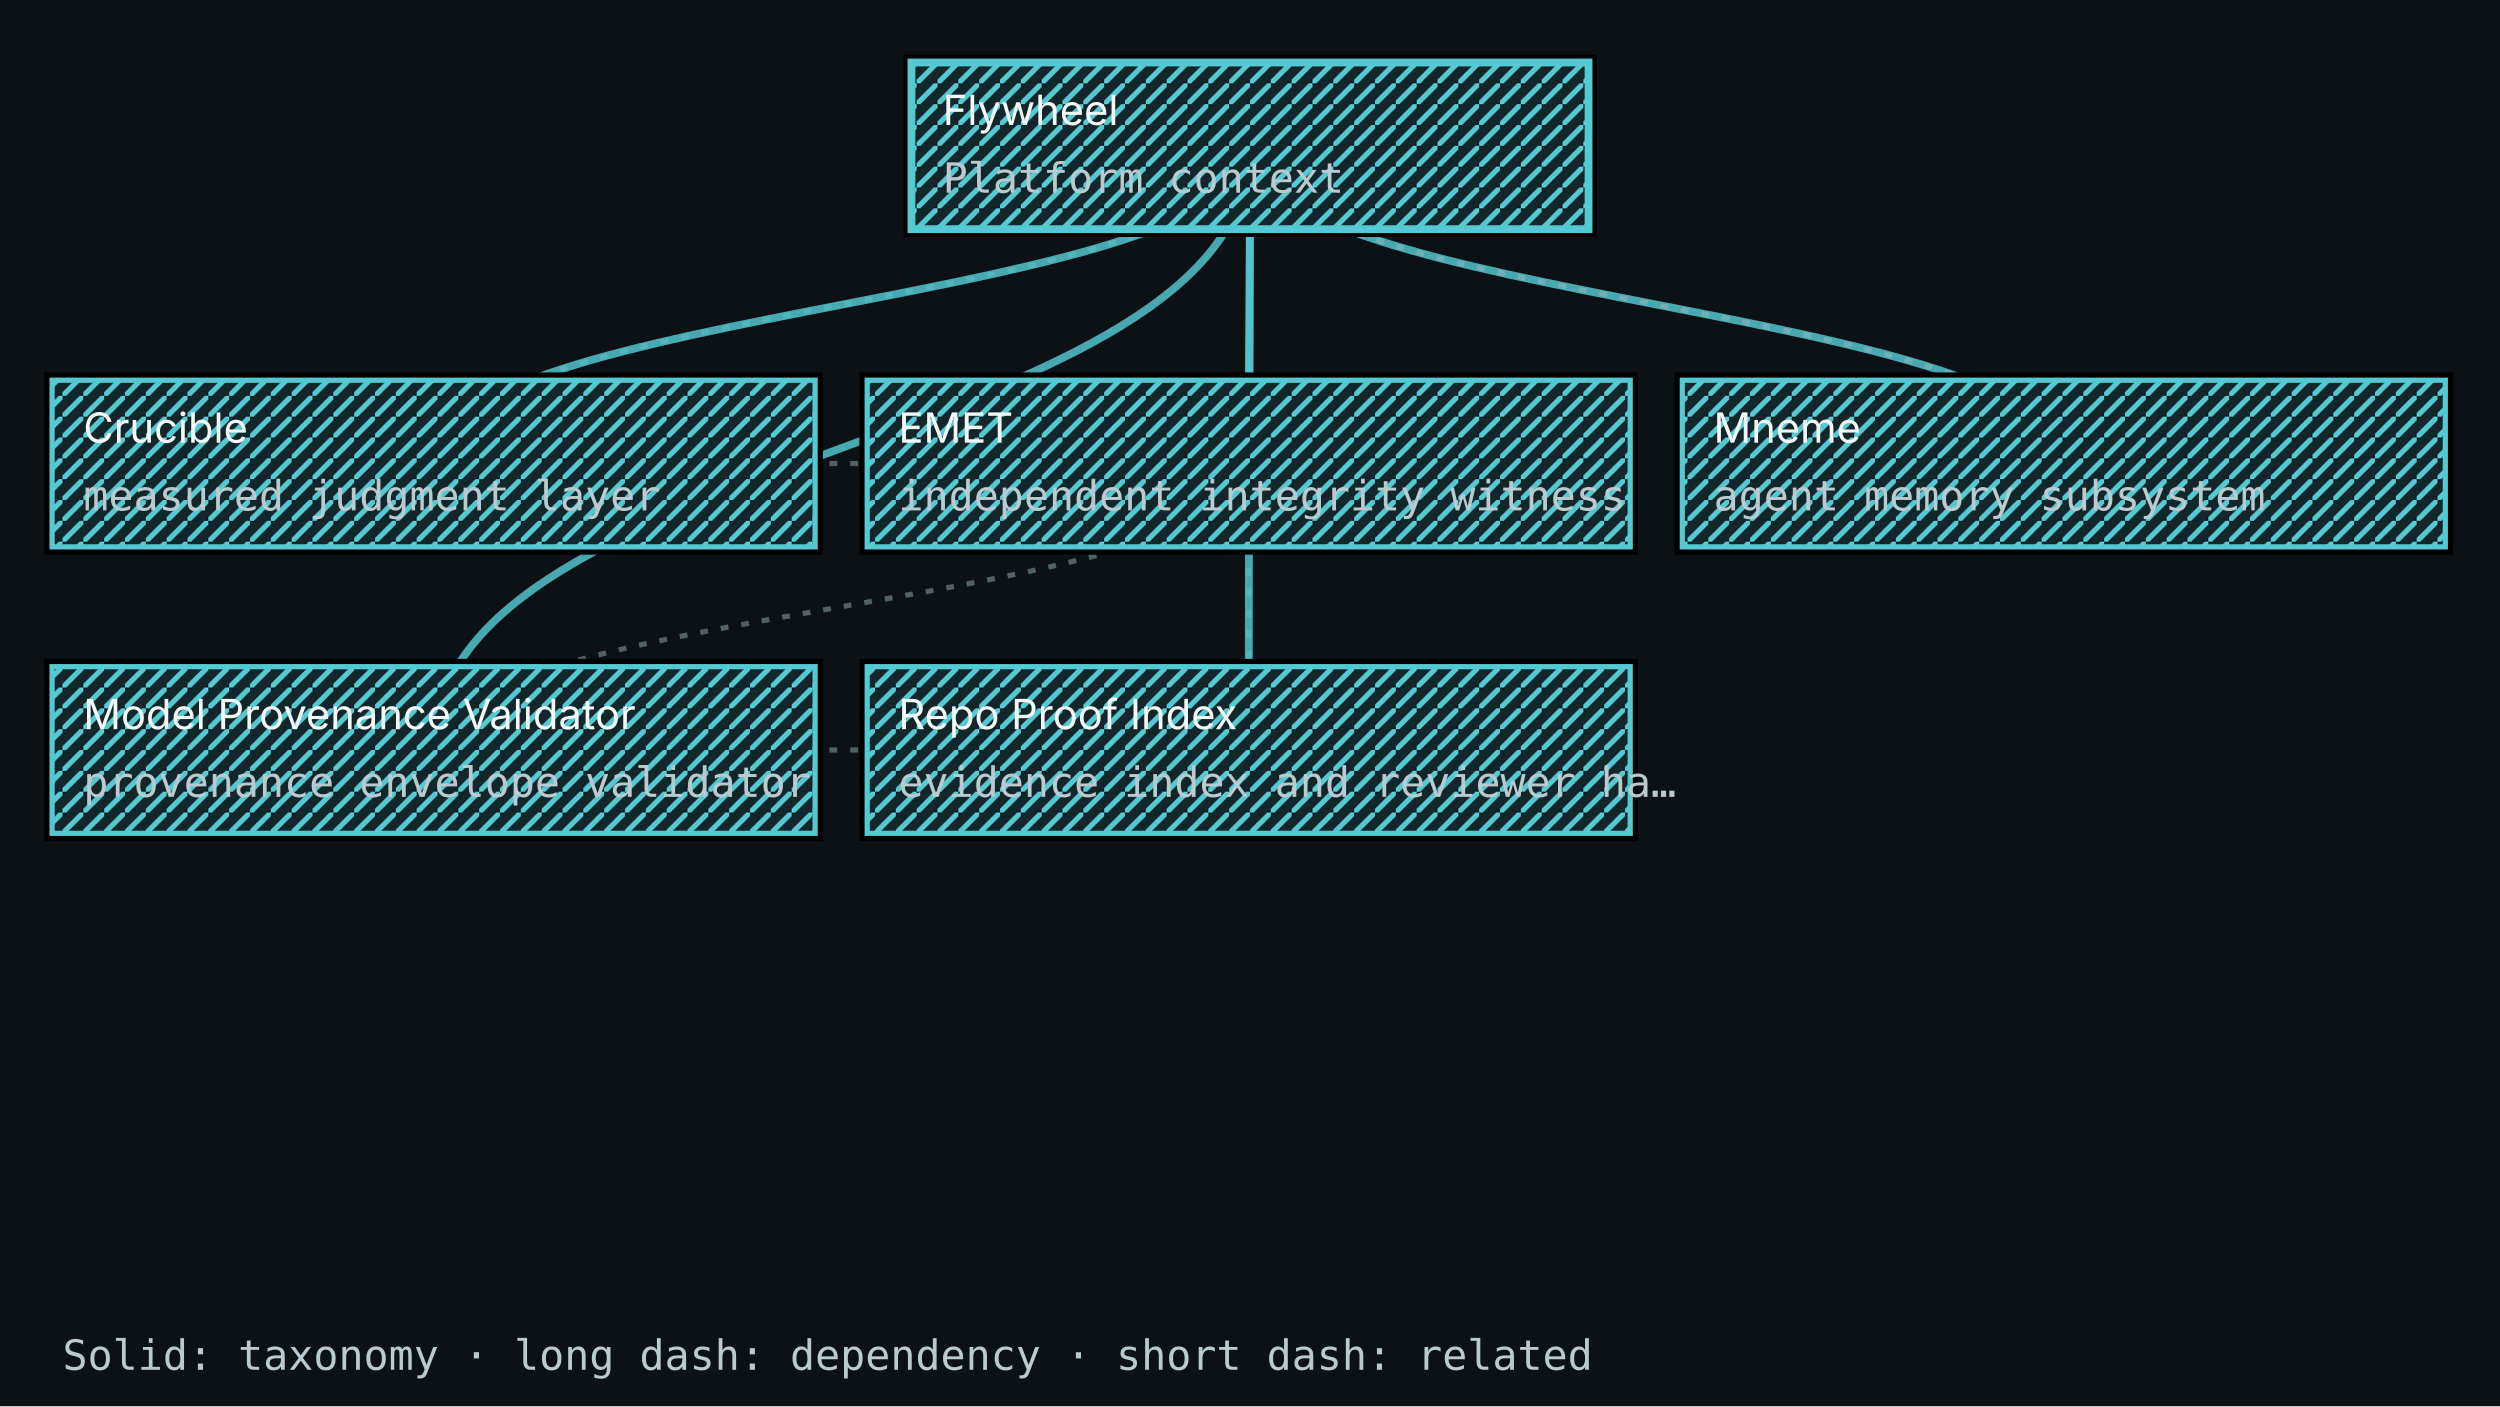
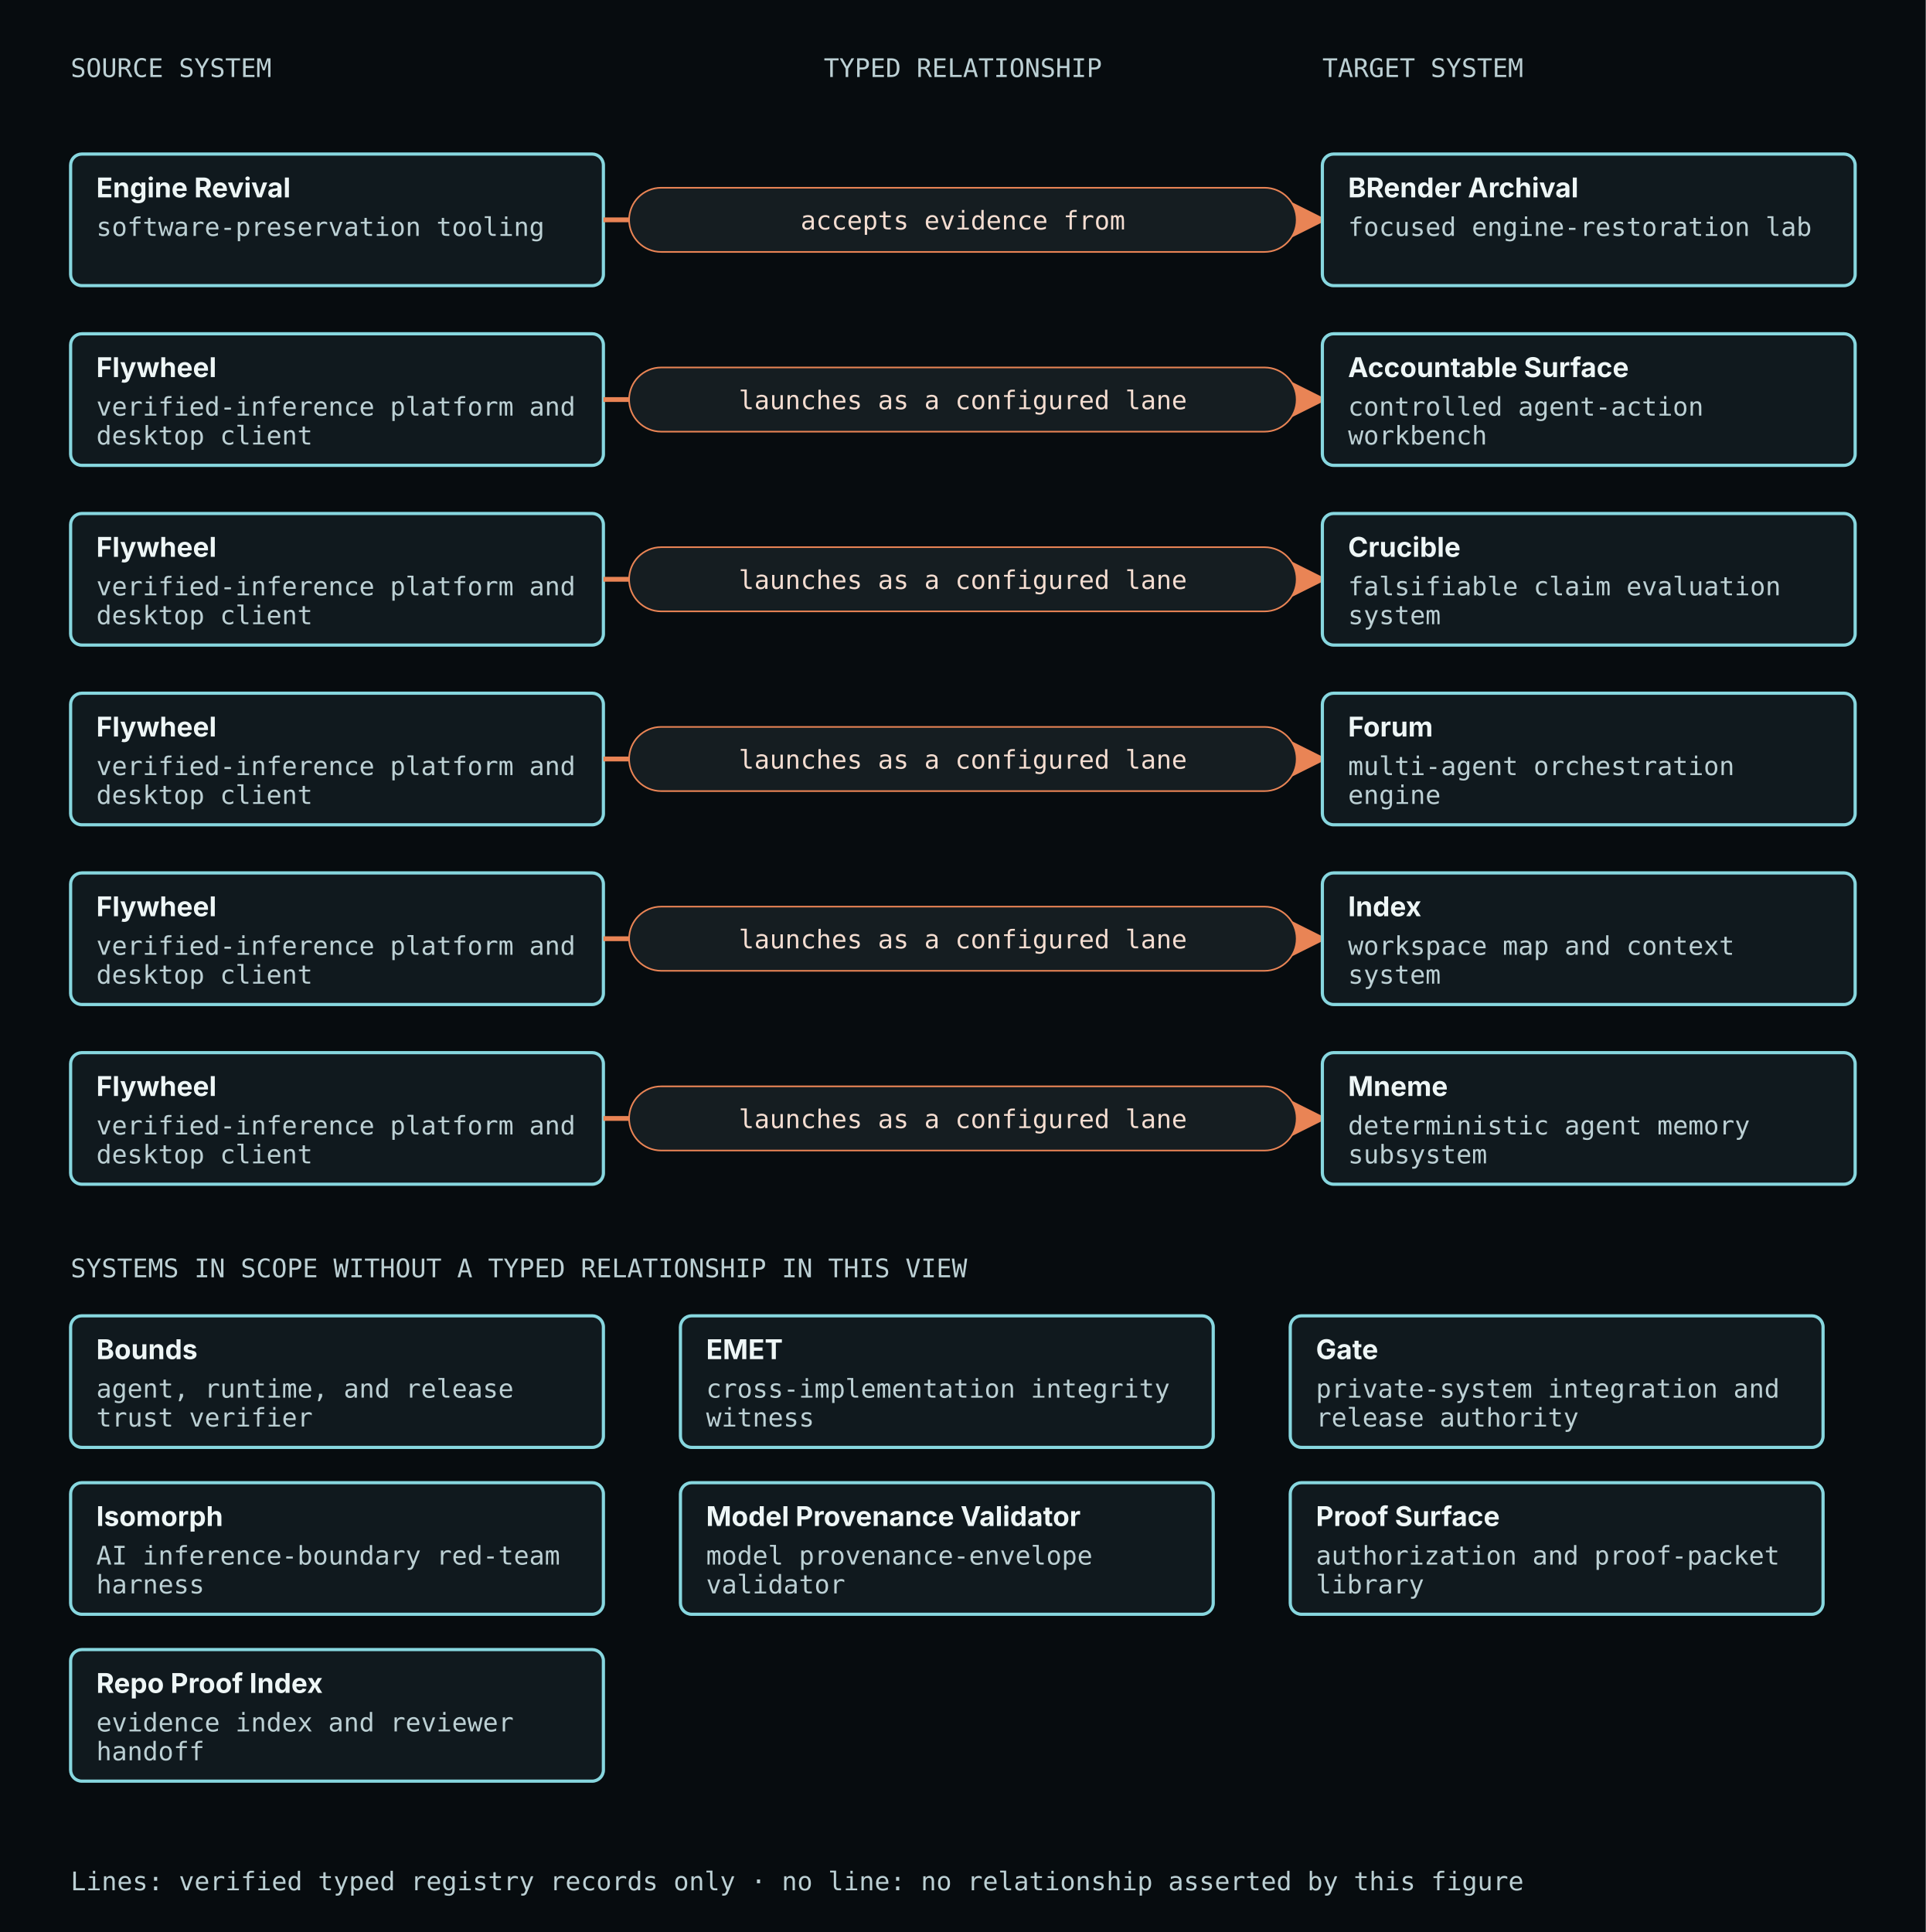
- <svg xmlns="http://www.w3.org/2000/svg" role="img" viewBox="0 0 960 540" aria-labelledby="verification-capability-map-title verification-capability-map-desc" data-figure-kind="relationship">
+ <svg xmlns="http://www.w3.org/2000/svg" role="img" width="1200" height="1204" viewBox="0 0 1200 1204" aria-labelledby="verification-capability-map-title verification-capability-map-desc" data-figure-kind="relationship">
  <defs>
-     <pattern id="verification-capability-map-verified-pattern" width="8" height="8" patternUnits="userSpaceOnUse">
-       <rect width="8" height="8" fill="#13262b" />
-       <path d="M0 8L8 0" stroke="#54c9d1" stroke-width="2" />
-     </pattern>
-     <pattern id="verification-capability-map-caution-pattern" width="10" height="10" patternUnits="userSpaceOnUse">
-       <rect width="10" height="10" fill="#291b18" />
-       <path d="M-2 10L10-2M4 12L12 4" stroke="#d47a5a" stroke-width="2" />
-     </pattern>
-     <pattern id="verification-capability-map-unavailable-pattern" width="8" height="8" patternUnits="userSpaceOnUse">
-       <rect width="8" height="8" fill="#17252c" />
-       <circle cx="2" cy="2" r="1.2" fill="#9eb8bf" />
-     </pattern>
-     <marker id="verification-capability-map-arrow" markerWidth="8" markerHeight="8" refX="7" refY="4" orient="auto" markerUnits="strokeWidth">
-       <path d="M0 0L8 4L0 8Z" fill="#9eb8bf" />
+     <marker id="verification-capability-map-arrow" markerWidth="10" markerHeight="10" refX="9" refY="5" orient="auto">
+       <path d="M0 0L10 5L0 10Z" fill="#e98455" />
    </marker>
  </defs>
  <style>
-     text{font-family:"Hanken Grotesk",-apple-system,BlinkMacSystemFont,"Segoe UI",sans-serif;fill:#f2f8f8}
-     .mono{font-family:"Conso","JetBrains Mono",ui-monospace,"SFMono-Regular",monospace}
-     .muted{fill:#b9cbd0}.hairline{stroke:#36505a;stroke-width:1}.value{font-variant-numeric:tabular-nums}
-     [data-figure-point]:focus{outline:none}[data-figure-point]:focus-visible .focus-ring{stroke:#54c9d1;stroke-width:4;fill:none}
+     text{font-family:"Hanken Grotesk",-apple-system,BlinkMacSystemFont,"Segoe UI",sans-serif;fill:#eef6f6}
+     .mono{font-family:"Conso","JetBrains Mono",ui-monospace,"SFMono-Regular",monospace}.muted{fill:#bcd0d4}.relation-label{fill:#f4ddd1}
+     [data-figure-point]:focus{outline:none}[data-figure-point]:focus-visible .focus-ring{stroke:#f5f2e9;stroke-width:5}
  </style>
-   <rect width="960" height="540" fill="#0b1115" />
-   <path data-relationship-edge="true" data-edge-type="related" d="M166.50 178.00 C166.50 178.00 479.50 178.00 479.50 178.00" fill="none" stroke="#9eb8bf" stroke-width="2" stroke-dasharray="3 5" marker-end="url(#verification-capability-map-arrow)" opacity="0.48" aria-hidden="true" />
-   <path data-relationship-edge="true" data-edge-type="related" d="M166.50 178.00 C166.50 117.00 480.00 117.00 480.00 56.00" fill="none" stroke="#9eb8bf" stroke-width="2" stroke-dasharray="3 5" marker-end="url(#verification-capability-map-arrow)" opacity="0.48" aria-hidden="true" />
-   <path data-relationship-edge="true" data-edge-type="related" d="M479.50 178.00 C479.50 233.00 166.50 233.00 166.50 288.00" fill="none" stroke="#9eb8bf" stroke-width="2" stroke-dasharray="3 5" marker-end="url(#verification-capability-map-arrow)" opacity="0.48" aria-hidden="true" />
-   <path data-relationship-edge="true" data-edge-type="related" d="M479.50 178.00 C479.50 233.00 479.50 233.00 479.50 288.00" fill="none" stroke="#9eb8bf" stroke-width="2" stroke-dasharray="3 5" marker-end="url(#verification-capability-map-arrow)" opacity="0.48" aria-hidden="true" />
-   <path data-relationship-edge="true" data-edge-type="hierarchy" d="M480.00 56.00 C480.00 117.00 166.50 117.00 166.50 178.00" fill="none" stroke="#54c9d1" stroke-width="3" stroke-dasharray="none" marker-end="url(#verification-capability-map-arrow)" opacity="0.82" aria-hidden="true" />
-   <path data-relationship-edge="true" data-edge-type="hierarchy" d="M480.00 56.00 C480.00 117.00 479.50 117.00 479.50 178.00" fill="none" stroke="#54c9d1" stroke-width="3" stroke-dasharray="none" marker-end="url(#verification-capability-map-arrow)" opacity="0.82" aria-hidden="true" />
-   <path data-relationship-edge="true" data-edge-type="hierarchy" d="M480.00 56.00 C480.00 117.00 792.50 117.00 792.50 178.00" fill="none" stroke="#54c9d1" stroke-width="3" stroke-dasharray="none" marker-end="url(#verification-capability-map-arrow)" opacity="0.82" aria-hidden="true" />
-   <path data-relationship-edge="true" data-edge-type="related" d="M480.00 56.00 C480.00 117.00 792.50 117.00 792.50 178.00" fill="none" stroke="#9eb8bf" stroke-width="2" stroke-dasharray="3 5" marker-end="url(#verification-capability-map-arrow)" opacity="0.48" aria-hidden="true" />
-   <path data-relationship-edge="true" data-edge-type="hierarchy" d="M480.00 56.00 C480.00 172.00 166.50 172.00 166.50 288.00" fill="none" stroke="#54c9d1" stroke-width="3" stroke-dasharray="none" marker-end="url(#verification-capability-map-arrow)" opacity="0.82" aria-hidden="true" />
-   <path data-relationship-edge="true" data-edge-type="hierarchy" d="M480.00 56.00 C480.00 172.00 479.50 172.00 479.50 288.00" fill="none" stroke="#54c9d1" stroke-width="3" stroke-dasharray="none" marker-end="url(#verification-capability-map-arrow)" opacity="0.82" aria-hidden="true" />
-   <path data-relationship-edge="true" data-edge-type="related" d="M166.50 288.00 C166.50 288.00 479.50 288.00 479.50 288.00" fill="none" stroke="#9eb8bf" stroke-width="2" stroke-dasharray="3 5" marker-end="url(#verification-capability-map-arrow)" opacity="0.48" aria-hidden="true" />
-   <g data-figure-point="true" data-figure-key="crucible" data-status-label="measured judgment layer" role="graphics-symbol" aria-label="Crucible. measured judgment layer." tabindex="-1">
-     <rect class="focus-ring" x="17" y="143" width="299" height="70" stroke="transparent" />
-     <rect x="20" y="146" width="293" height="64" fill="url(#verification-capability-map-verified-pattern)" stroke="#54c9d1" stroke-width="2" stroke-dasharray="none" />
-     <text data-node-label="true" x="32" y="170" font-size="16">Crucible</text>
-     <text data-node-label="true" x="32" y="196" class="mono muted" font-size="16">measured judgment layer</text>
+   <rect width="1200" height="1204" fill="#070c0f" />
+   <text x="44" y="48" class="mono muted" font-size="16">SOURCE SYSTEM</text>
+   <text x="600" y="48" text-anchor="middle" class="mono muted" font-size="16">TYPED RELATIONSHIP</text>
+   <text x="824" y="48" class="mono muted" font-size="16">TARGET SYSTEM</text>
+   <g data-figure-point="true" data-figure-key="engine-revival" data-node-instance="source-0" role="graphics-symbol" aria-label="Engine Revival. software-preservation tooling." tabindex="0">
+     <rect class="focus-ring" x="40" y="92" width="340" height="90" rx="10" fill="none" stroke="transparent" />
+     <rect x="44" y="96" width="332" height="82" rx="7" fill="#10191e" stroke="#87d7df" stroke-width="2" />
+     <text x="60" y="123" font-size="17" font-weight="700">Engine Revival</text>
+     <text x="60" y="147" class="mono muted" font-size="16">software-preservation tooling</text>
  </g>
-   <g data-figure-point="true" data-figure-key="emet" data-status-label="independent integrity witness" role="graphics-symbol" aria-label="EMET. independent integrity witness." tabindex="-1">
-     <rect class="focus-ring" x="330" y="143" width="299" height="70" stroke="transparent" />
-     <rect x="333" y="146" width="293" height="64" fill="url(#verification-capability-map-verified-pattern)" stroke="#54c9d1" stroke-width="2" stroke-dasharray="none" />
-     <text data-node-label="true" x="345" y="170" font-size="16">EMET</text>
-     <text data-node-label="true" x="345" y="196" class="mono muted" font-size="16">independent integrity witness</text>
+   <path data-relationship-edge="true" data-edge-type="accepts-evidence-from" d="M376 137 H824" fill="none" stroke="#e98455" stroke-width="3" marker-end="url(#verification-capability-map-arrow)">
+     </path>
+   <rect x="392" y="117" width="416" height="40" rx="20" fill="#151d21" stroke="#e98455" />
+   <text x="600" y="143" text-anchor="middle" class="mono relation-label" font-size="16">accepts evidence from</text>
+   <g data-figure-point="true" data-figure-key="brender-archival" data-node-instance="target-0" role="graphics-symbol" aria-label="BRender Archival. focused engine-restoration lab." tabindex="0">
+     <rect class="focus-ring" x="820" y="92" width="340" height="90" rx="10" fill="none" stroke="transparent" />
+     <rect x="824" y="96" width="332" height="82" rx="7" fill="#10191e" stroke="#87d7df" stroke-width="2" />
+     <text x="840" y="123" font-size="17" font-weight="700">BRender Archival</text>
+     <text x="840" y="147" class="mono muted" font-size="16">focused engine-restoration lab</text>
  </g>
-   <g data-figure-point="true" data-figure-key="flywheel" data-status-label="Platform context" role="graphics-symbol" aria-label="Flywheel. Platform context." tabindex="-1">
-     <rect class="focus-ring" x="347" y="21" width="266" height="70" stroke="transparent" />
-     <rect x="350" y="24" width="260" height="64" fill="url(#verification-capability-map-verified-pattern)" stroke="#54c9d1" stroke-width="3" stroke-dasharray="none" />
-     <text data-node-label="true" x="362" y="48" font-size="16">Flywheel</text>
-     <text data-node-label="true" x="362" y="74" class="mono muted" font-size="16">Platform context</text>
+   <g data-figure-point="true" data-figure-key="flywheel" data-node-instance="source-1" role="graphics-symbol" aria-label="Flywheel. verified-inference platform and desktop client." tabindex="0">
+     <rect class="focus-ring" x="40" y="204" width="340" height="90" rx="10" fill="none" stroke="transparent" />
+     <rect x="44" y="208" width="332" height="82" rx="7" fill="#10191e" stroke="#87d7df" stroke-width="2" />
+     <text x="60" y="235" font-size="17" font-weight="700">Flywheel</text>
+     <text x="60" y="259" class="mono muted" font-size="16">verified-inference platform and</text>
+     <text x="60" y="277" class="mono muted" font-size="16">desktop client</text>
  </g>
-   <g data-figure-point="true" data-figure-key="mneme" data-status-label="agent memory subsystem" role="graphics-symbol" aria-label="Mneme. agent memory subsystem." tabindex="-1">
-     <rect class="focus-ring" x="643" y="143" width="299" height="70" stroke="transparent" />
-     <rect x="646" y="146" width="293" height="64" fill="url(#verification-capability-map-verified-pattern)" stroke="#54c9d1" stroke-width="2" stroke-dasharray="none" />
-     <text data-node-label="true" x="658" y="170" font-size="16">Mneme</text>
-     <text data-node-label="true" x="658" y="196" class="mono muted" font-size="16">agent memory subsystem</text>
+   <path data-relationship-edge="true" data-edge-type="integrates-lane" d="M376 249 H824" fill="none" stroke="#e98455" stroke-width="3" marker-end="url(#verification-capability-map-arrow)">
+     </path>
+   <rect x="392" y="229" width="416" height="40" rx="20" fill="#151d21" stroke="#e98455" />
+   <text x="600" y="255" text-anchor="middle" class="mono relation-label" font-size="16">launches as a configured lane</text>
+   <g data-figure-point="true" data-figure-key="accountable-surface" data-node-instance="target-1" role="graphics-symbol" aria-label="Accountable Surface. controlled agent-action workbench." tabindex="0">
+     <rect class="focus-ring" x="820" y="204" width="340" height="90" rx="10" fill="none" stroke="transparent" />
+     <rect x="824" y="208" width="332" height="82" rx="7" fill="#10191e" stroke="#87d7df" stroke-width="2" />
+     <text x="840" y="235" font-size="17" font-weight="700">Accountable Surface</text>
+     <text x="840" y="259" class="mono muted" font-size="16">controlled agent-action</text>
+     <text x="840" y="277" class="mono muted" font-size="16">workbench</text>
  </g>
-   <g data-figure-point="true" data-figure-key="model-provenance-validator" data-status-label="provenance envelope validator" role="graphics-symbol" aria-label="Model Provenance Validator. provenance envelope validator." tabindex="-1">
-     <rect class="focus-ring" x="17" y="253" width="299" height="70" stroke="transparent" />
-     <rect x="20" y="256" width="293" height="64" fill="url(#verification-capability-map-verified-pattern)" stroke="#54c9d1" stroke-width="2" stroke-dasharray="none" />
-     <text data-node-label="true" x="32" y="280" font-size="16">Model Provenance Validator</text>
-     <text data-node-label="true" x="32" y="306" class="mono muted" font-size="16">provenance envelope validator</text>
+   <g data-figure-point="true" data-figure-key="flywheel" data-node-instance="source-2" role="graphics-symbol" aria-label="Flywheel. verified-inference platform and desktop client." tabindex="0">
+     <rect class="focus-ring" x="40" y="316" width="340" height="90" rx="10" fill="none" stroke="transparent" />
+     <rect x="44" y="320" width="332" height="82" rx="7" fill="#10191e" stroke="#87d7df" stroke-width="2" />
+     <text x="60" y="347" font-size="17" font-weight="700">Flywheel</text>
+     <text x="60" y="371" class="mono muted" font-size="16">verified-inference platform and</text>
+     <text x="60" y="389" class="mono muted" font-size="16">desktop client</text>
  </g>
-   <g data-figure-point="true" data-figure-key="repo-proof-index" data-status-label="evidence index and reviewer handoff" role="graphics-symbol" aria-label="Repo Proof Index. evidence index and reviewer handoff." tabindex="-1">
-     <rect class="focus-ring" x="330" y="253" width="299" height="70" stroke="transparent" />
-     <rect x="333" y="256" width="293" height="64" fill="url(#verification-capability-map-verified-pattern)" stroke="#54c9d1" stroke-width="2" stroke-dasharray="none" />
-     <text data-node-label="true" x="345" y="280" font-size="16">Repo Proof Index</text>
-     <text data-node-label="true" x="345" y="306" class="mono muted" font-size="16">evidence index and reviewer ha…</text>
+   <path data-relationship-edge="true" data-edge-type="integrates-lane" d="M376 361 H824" fill="none" stroke="#e98455" stroke-width="3" marker-end="url(#verification-capability-map-arrow)">
+     </path>
+   <rect x="392" y="341" width="416" height="40" rx="20" fill="#151d21" stroke="#e98455" />
+   <text x="600" y="367" text-anchor="middle" class="mono relation-label" font-size="16">launches as a configured lane</text>
+   <g data-figure-point="true" data-figure-key="crucible" data-node-instance="target-2" role="graphics-symbol" aria-label="Crucible. falsifiable claim evaluation system." tabindex="0">
+     <rect class="focus-ring" x="820" y="316" width="340" height="90" rx="10" fill="none" stroke="transparent" />
+     <rect x="824" y="320" width="332" height="82" rx="7" fill="#10191e" stroke="#87d7df" stroke-width="2" />
+     <text x="840" y="347" font-size="17" font-weight="700">Crucible</text>
+     <text x="840" y="371" class="mono muted" font-size="16">falsifiable claim evaluation</text>
+     <text x="840" y="389" class="mono muted" font-size="16">system</text>
  </g>
-   <text x="24" y="526" class="mono muted" font-size="16">Solid: taxonomy · long dash: dependency · short dash: related</text>
+   <g data-figure-point="true" data-figure-key="flywheel" data-node-instance="source-3" role="graphics-symbol" aria-label="Flywheel. verified-inference platform and desktop client." tabindex="0">
+     <rect class="focus-ring" x="40" y="428" width="340" height="90" rx="10" fill="none" stroke="transparent" />
+     <rect x="44" y="432" width="332" height="82" rx="7" fill="#10191e" stroke="#87d7df" stroke-width="2" />
+     <text x="60" y="459" font-size="17" font-weight="700">Flywheel</text>
+     <text x="60" y="483" class="mono muted" font-size="16">verified-inference platform and</text>
+     <text x="60" y="501" class="mono muted" font-size="16">desktop client</text>
+   </g>
+   <path data-relationship-edge="true" data-edge-type="integrates-lane" d="M376 473 H824" fill="none" stroke="#e98455" stroke-width="3" marker-end="url(#verification-capability-map-arrow)">
+     </path>
+   <rect x="392" y="453" width="416" height="40" rx="20" fill="#151d21" stroke="#e98455" />
+   <text x="600" y="479" text-anchor="middle" class="mono relation-label" font-size="16">launches as a configured lane</text>
+   <g data-figure-point="true" data-figure-key="forum" data-node-instance="target-3" role="graphics-symbol" aria-label="Forum. multi-agent orchestration engine." tabindex="0">
+     <rect class="focus-ring" x="820" y="428" width="340" height="90" rx="10" fill="none" stroke="transparent" />
+     <rect x="824" y="432" width="332" height="82" rx="7" fill="#10191e" stroke="#87d7df" stroke-width="2" />
+     <text x="840" y="459" font-size="17" font-weight="700">Forum</text>
+     <text x="840" y="483" class="mono muted" font-size="16">multi-agent orchestration</text>
+     <text x="840" y="501" class="mono muted" font-size="16">engine</text>
+   </g>
+   <g data-figure-point="true" data-figure-key="flywheel" data-node-instance="source-4" role="graphics-symbol" aria-label="Flywheel. verified-inference platform and desktop client." tabindex="0">
+     <rect class="focus-ring" x="40" y="540" width="340" height="90" rx="10" fill="none" stroke="transparent" />
+     <rect x="44" y="544" width="332" height="82" rx="7" fill="#10191e" stroke="#87d7df" stroke-width="2" />
+     <text x="60" y="571" font-size="17" font-weight="700">Flywheel</text>
+     <text x="60" y="595" class="mono muted" font-size="16">verified-inference platform and</text>
+     <text x="60" y="613" class="mono muted" font-size="16">desktop client</text>
+   </g>
+   <path data-relationship-edge="true" data-edge-type="integrates-lane" d="M376 585 H824" fill="none" stroke="#e98455" stroke-width="3" marker-end="url(#verification-capability-map-arrow)">
+     </path>
+   <rect x="392" y="565" width="416" height="40" rx="20" fill="#151d21" stroke="#e98455" />
+   <text x="600" y="591" text-anchor="middle" class="mono relation-label" font-size="16">launches as a configured lane</text>
+   <g data-figure-point="true" data-figure-key="index" data-node-instance="target-4" role="graphics-symbol" aria-label="Index. workspace map and context system." tabindex="0">
+     <rect class="focus-ring" x="820" y="540" width="340" height="90" rx="10" fill="none" stroke="transparent" />
+     <rect x="824" y="544" width="332" height="82" rx="7" fill="#10191e" stroke="#87d7df" stroke-width="2" />
+     <text x="840" y="571" font-size="17" font-weight="700">Index</text>
+     <text x="840" y="595" class="mono muted" font-size="16">workspace map and context</text>
+     <text x="840" y="613" class="mono muted" font-size="16">system</text>
+   </g>
+   <g data-figure-point="true" data-figure-key="flywheel" data-node-instance="source-5" role="graphics-symbol" aria-label="Flywheel. verified-inference platform and desktop client." tabindex="0">
+     <rect class="focus-ring" x="40" y="652" width="340" height="90" rx="10" fill="none" stroke="transparent" />
+     <rect x="44" y="656" width="332" height="82" rx="7" fill="#10191e" stroke="#87d7df" stroke-width="2" />
+     <text x="60" y="683" font-size="17" font-weight="700">Flywheel</text>
+     <text x="60" y="707" class="mono muted" font-size="16">verified-inference platform and</text>
+     <text x="60" y="725" class="mono muted" font-size="16">desktop client</text>
+   </g>
+   <path data-relationship-edge="true" data-edge-type="integrates-lane" d="M376 697 H824" fill="none" stroke="#e98455" stroke-width="3" marker-end="url(#verification-capability-map-arrow)">
+     </path>
+   <rect x="392" y="677" width="416" height="40" rx="20" fill="#151d21" stroke="#e98455" />
+   <text x="600" y="703" text-anchor="middle" class="mono relation-label" font-size="16">launches as a configured lane</text>
+   <g data-figure-point="true" data-figure-key="mneme" data-node-instance="target-5" role="graphics-symbol" aria-label="Mneme. deterministic agent memory subsystem." tabindex="0">
+     <rect class="focus-ring" x="820" y="652" width="340" height="90" rx="10" fill="none" stroke="transparent" />
+     <rect x="824" y="656" width="332" height="82" rx="7" fill="#10191e" stroke="#87d7df" stroke-width="2" />
+     <text x="840" y="683" font-size="17" font-weight="700">Mneme</text>
+     <text x="840" y="707" class="mono muted" font-size="16">deterministic agent memory</text>
+     <text x="840" y="725" class="mono muted" font-size="16">subsystem</text>
+   </g>
+   <text x="44" y="796" class="mono muted" font-size="16">SYSTEMS IN SCOPE WITHOUT A TYPED RELATIONSHIP IN THIS VIEW</text>
+   <g data-figure-point="true" data-figure-key="bounds" data-node-instance="isolated-0" role="graphics-symbol" aria-label="Bounds. agent, runtime, and release trust verifier." tabindex="0">
+     <rect class="focus-ring" x="40" y="816" width="340" height="90" rx="10" fill="none" stroke="transparent" />
+     <rect x="44" y="820" width="332" height="82" rx="7" fill="#10191e" stroke="#87d7df" stroke-width="2" />
+     <text x="60" y="847" font-size="17" font-weight="700">Bounds</text>
+     <text x="60" y="871" class="mono muted" font-size="16">agent, runtime, and release</text>
+     <text x="60" y="889" class="mono muted" font-size="16">trust verifier</text>
+   </g>
+   <g data-figure-point="true" data-figure-key="emet" data-node-instance="isolated-1" role="graphics-symbol" aria-label="EMET. cross-implementation integrity witness." tabindex="0">
+     <rect class="focus-ring" x="420" y="816" width="340" height="90" rx="10" fill="none" stroke="transparent" />
+     <rect x="424" y="820" width="332" height="82" rx="7" fill="#10191e" stroke="#87d7df" stroke-width="2" />
+     <text x="440" y="847" font-size="17" font-weight="700">EMET</text>
+     <text x="440" y="871" class="mono muted" font-size="16">cross-implementation integrity</text>
+     <text x="440" y="889" class="mono muted" font-size="16">witness</text>
+   </g>
+   <g data-figure-point="true" data-figure-key="gate" data-node-instance="isolated-2" role="graphics-symbol" aria-label="Gate. private-system integration and release authority." tabindex="0">
+     <rect class="focus-ring" x="800" y="816" width="340" height="90" rx="10" fill="none" stroke="transparent" />
+     <rect x="804" y="820" width="332" height="82" rx="7" fill="#10191e" stroke="#87d7df" stroke-width="2" />
+     <text x="820" y="847" font-size="17" font-weight="700">Gate</text>
+     <text x="820" y="871" class="mono muted" font-size="16">private-system integration and</text>
+     <text x="820" y="889" class="mono muted" font-size="16">release authority</text>
+   </g>
+   <g data-figure-point="true" data-figure-key="isomorph" data-node-instance="isolated-3" role="graphics-symbol" aria-label="Isomorph. AI inference-boundary red-team harness." tabindex="0">
+     <rect class="focus-ring" x="40" y="920" width="340" height="90" rx="10" fill="none" stroke="transparent" />
+     <rect x="44" y="924" width="332" height="82" rx="7" fill="#10191e" stroke="#87d7df" stroke-width="2" />
+     <text x="60" y="951" font-size="17" font-weight="700">Isomorph</text>
+     <text x="60" y="975" class="mono muted" font-size="16">AI inference-boundary red-team</text>
+     <text x="60" y="993" class="mono muted" font-size="16">harness</text>
+   </g>
+   <g data-figure-point="true" data-figure-key="model-provenance-validator" data-node-instance="isolated-4" role="graphics-symbol" aria-label="Model Provenance Validator. model provenance-envelope validator." tabindex="0">
+     <rect class="focus-ring" x="420" y="920" width="340" height="90" rx="10" fill="none" stroke="transparent" />
+     <rect x="424" y="924" width="332" height="82" rx="7" fill="#10191e" stroke="#87d7df" stroke-width="2" />
+     <text x="440" y="951" font-size="17" font-weight="700">Model Provenance Validator</text>
+     <text x="440" y="975" class="mono muted" font-size="16">model provenance-envelope</text>
+     <text x="440" y="993" class="mono muted" font-size="16">validator</text>
+   </g>
+   <g data-figure-point="true" data-figure-key="proof-surface" data-node-instance="isolated-5" role="graphics-symbol" aria-label="Proof Surface. authorization and proof-packet library." tabindex="0">
+     <rect class="focus-ring" x="800" y="920" width="340" height="90" rx="10" fill="none" stroke="transparent" />
+     <rect x="804" y="924" width="332" height="82" rx="7" fill="#10191e" stroke="#87d7df" stroke-width="2" />
+     <text x="820" y="951" font-size="17" font-weight="700">Proof Surface</text>
+     <text x="820" y="975" class="mono muted" font-size="16">authorization and proof-packet</text>
+     <text x="820" y="993" class="mono muted" font-size="16">library</text>
+   </g>
+   <g data-figure-point="true" data-figure-key="repo-proof-index" data-node-instance="isolated-6" role="graphics-symbol" aria-label="Repo Proof Index. evidence index and reviewer handoff." tabindex="0">
+     <rect class="focus-ring" x="40" y="1024" width="340" height="90" rx="10" fill="none" stroke="transparent" />
+     <rect x="44" y="1028" width="332" height="82" rx="7" fill="#10191e" stroke="#87d7df" stroke-width="2" />
+     <text x="60" y="1055" font-size="17" font-weight="700">Repo Proof Index</text>
+     <text x="60" y="1079" class="mono muted" font-size="16">evidence index and reviewer</text>
+     <text x="60" y="1097" class="mono muted" font-size="16">handoff</text>
+   </g>
+   <text x="44" y="1178" class="mono muted" font-size="16">Lines: verified typed registry records only · no line: no relationship asserted by this figure</text>
</svg>
